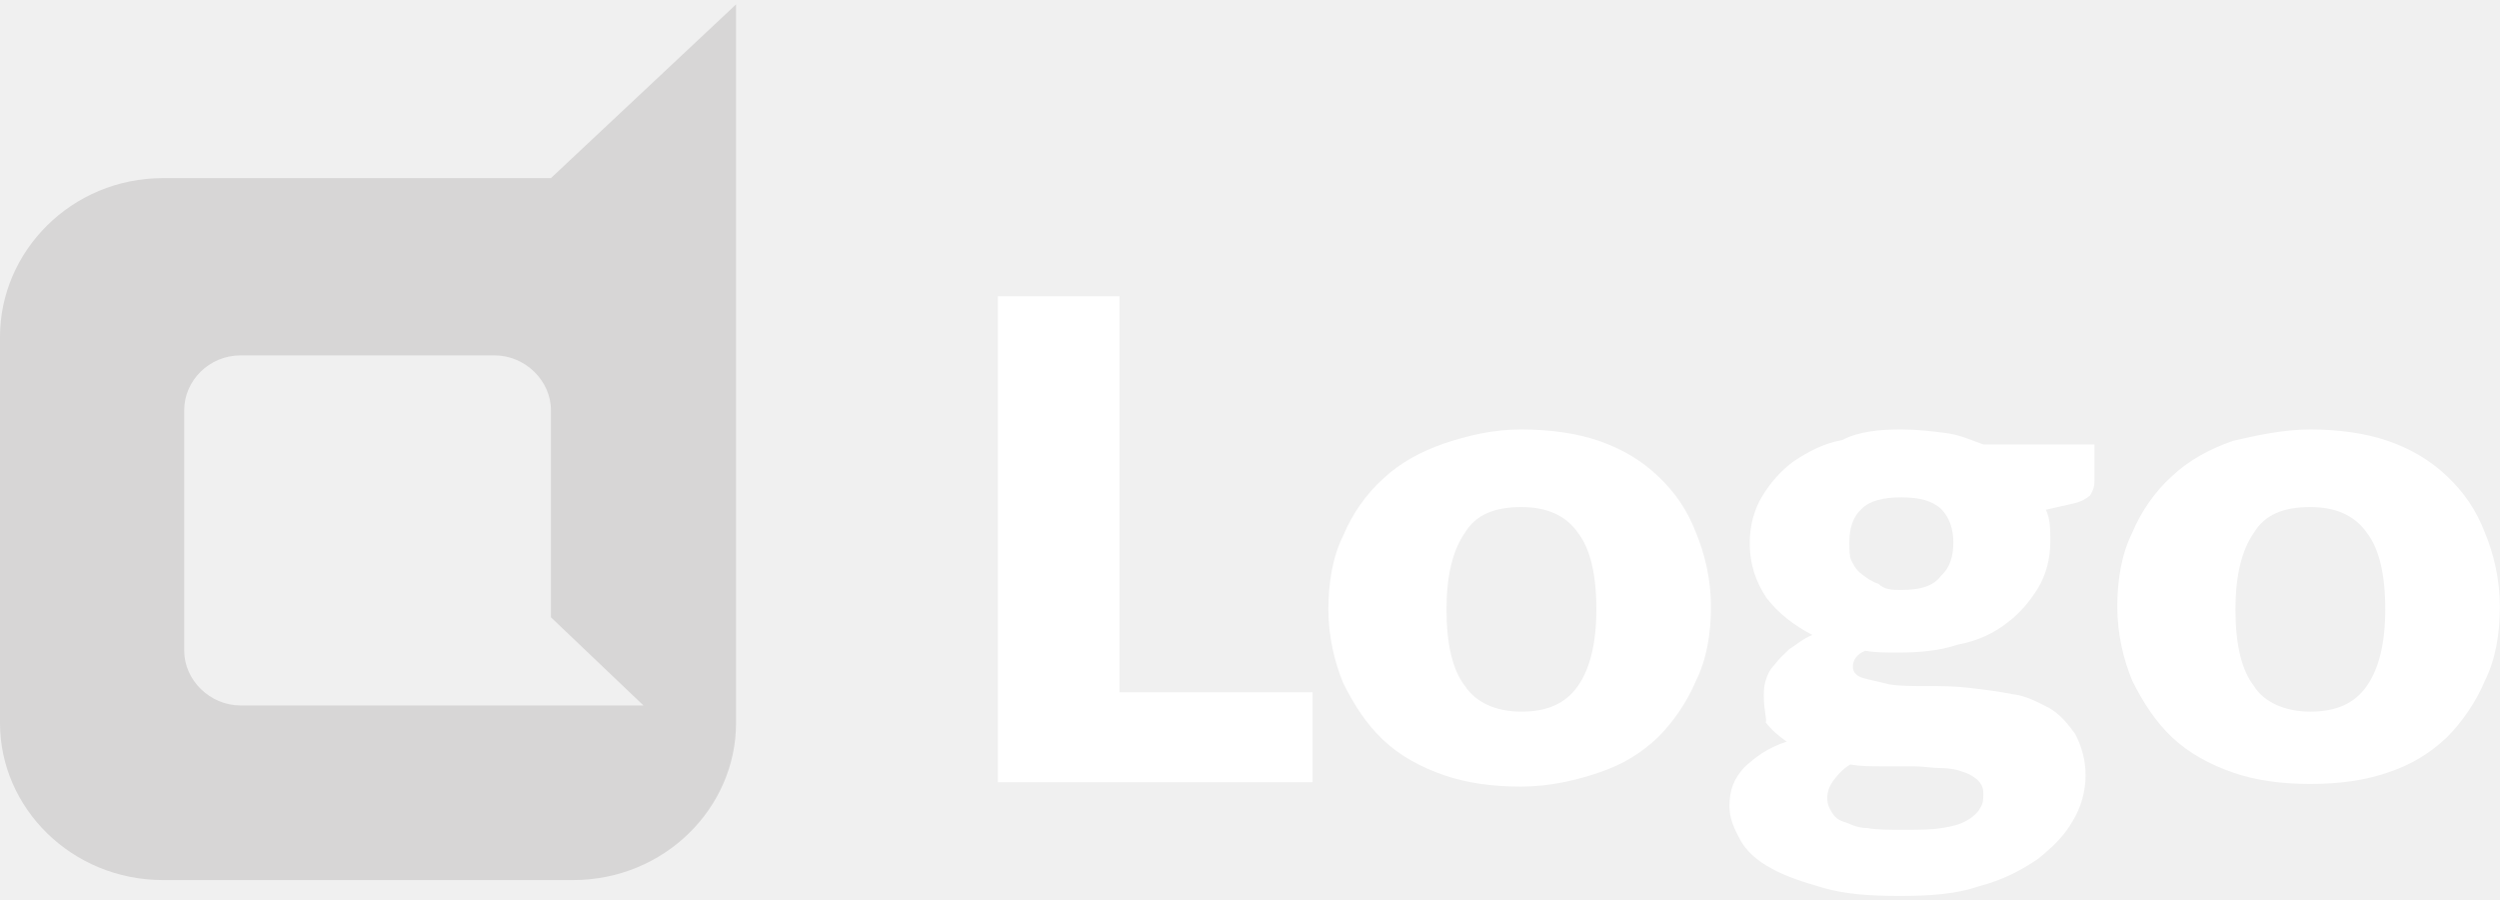
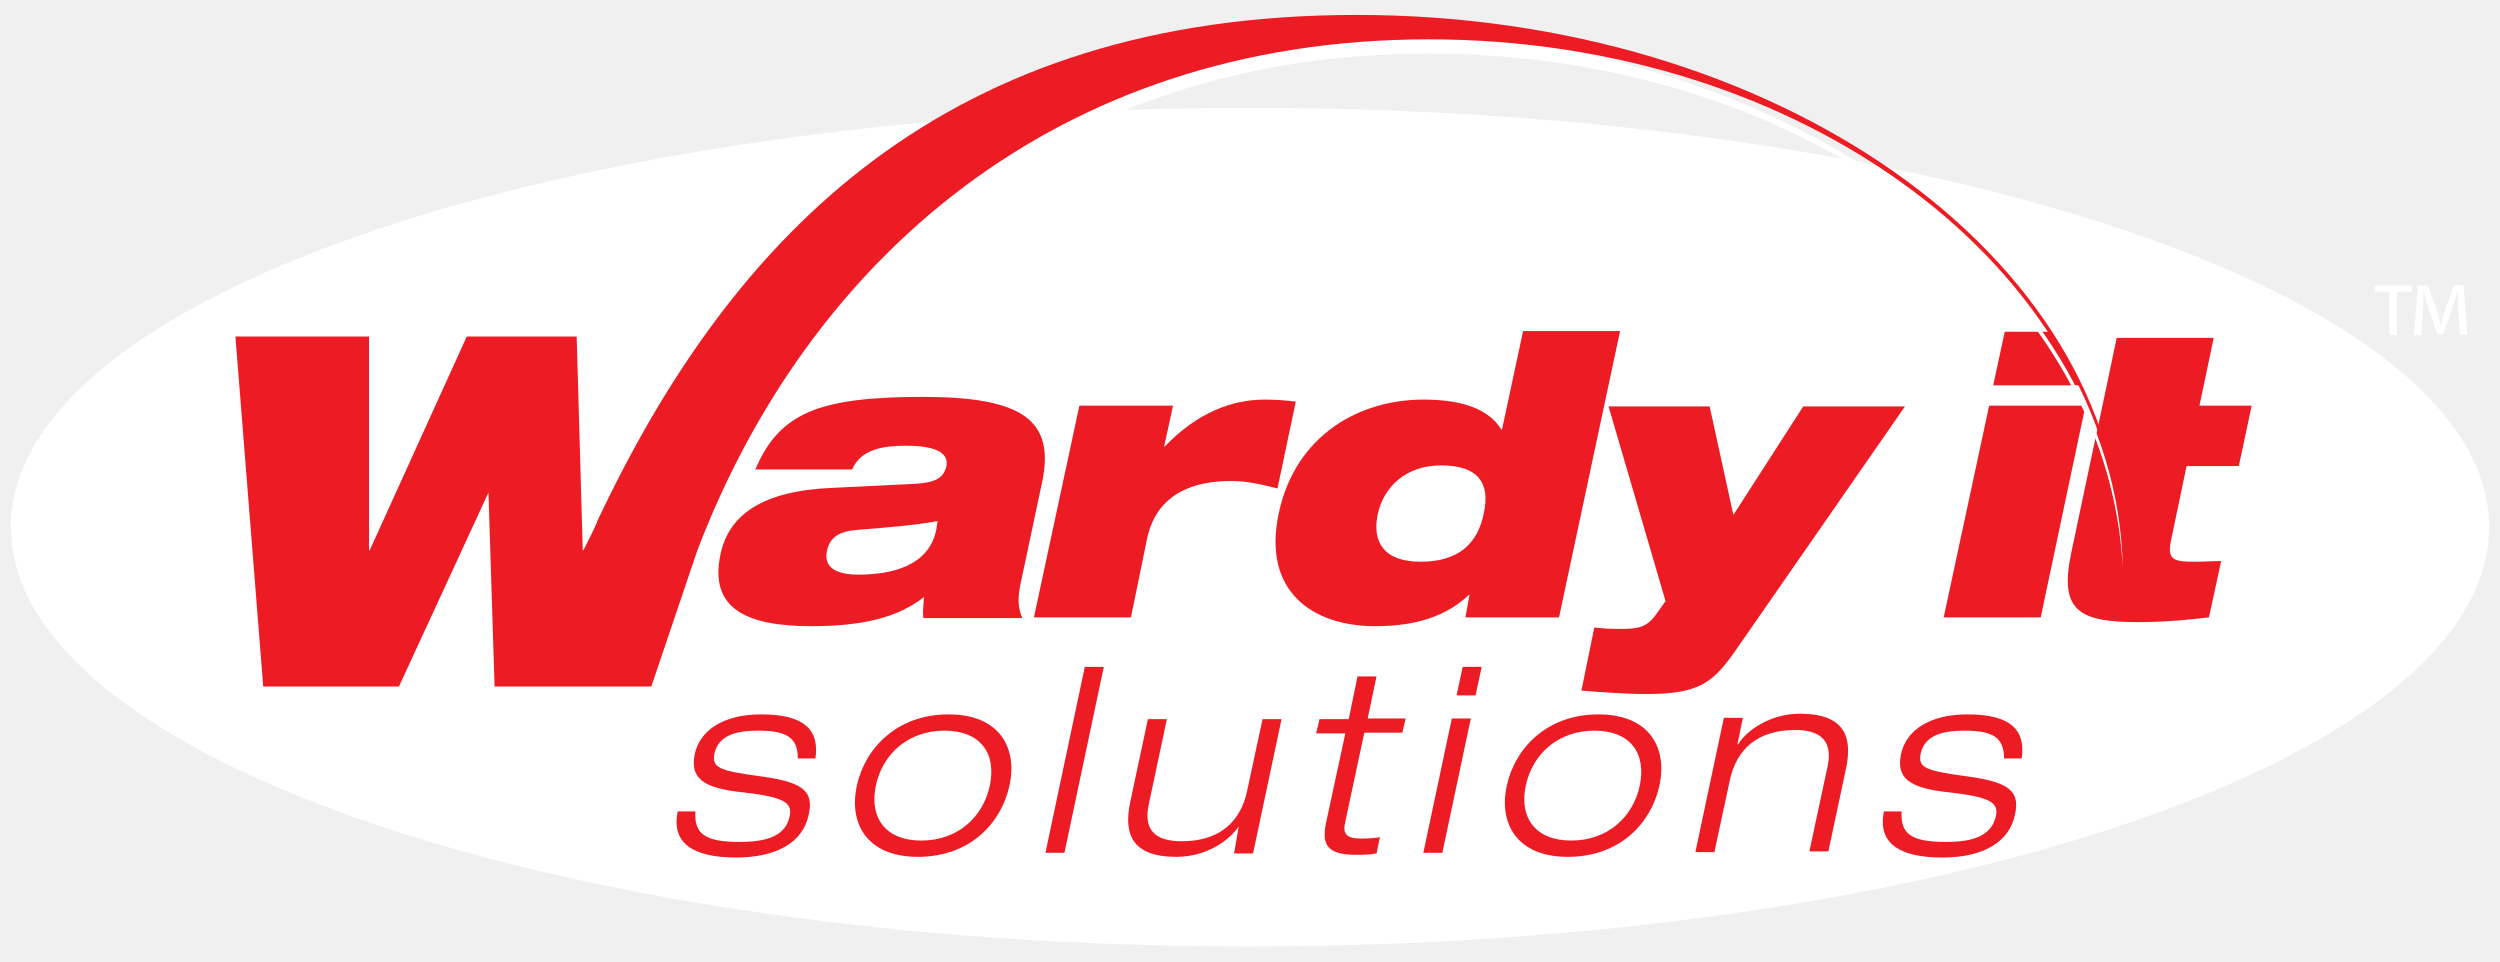
- <svg xmlns="http://www.w3.org/2000/svg" xmlns:xlink="http://www.w3.org/1999/xlink" version="1.1" id="Layer_1" x="0px" y="0px" viewBox="0 0 283.5 102" style="enable-background:new 0 0 283.5 102;" xml:space="preserve">
+ <svg xmlns="http://www.w3.org/2000/svg" version="1.1" id="Layer_1" x="0px" y="0px" viewBox="0 0 368.5 141.7" style="enable-background:new 0 0 368.5 141.7;" xml:space="preserve">
  <style type="text/css">
- 	.st0{clip-path:url(#XMLID_36_);}
- 	.st1{clip-path:url(#XMLID_37_);fill:#FFFFFF;}
- 	.st2{clip-path:url(#SVGID_2_);}
- 	.st3{clip-path:url(#XMLID_38_);fill:#FFFFFF;}
- 	.st4{clip-path:url(#SVGID_4_);}
- 	.st5{clip-path:url(#XMLID_39_);fill:#FFFFFF;}
- 	.st6{clip-path:url(#SVGID_6_);}
- 	.st7{clip-path:url(#XMLID_40_);fill:#FFFFFF;}
- 	.st8{clip-path:url(#SVGID_8_);}
- 	.st9{clip-path:url(#XMLID_41_);fill:#D7D6D6;}
+ 	.st0{fill:#FFFFFF;}
+ 	.st1{fill:#ED1C24;}
</style>
-   <g id="XMLID_1_">
+   <g>
    <g>
-       <defs>
-         <polygon id="XMLID_19_" points="127,78.5 148.9,78.5 148.9,88.7 113.2,88.7 113.2,33.6 127,33.6    " />
-       </defs>
-       <clipPath id="XMLID_36_">
-         <use xlink:href="#XMLID_19_" style="overflow:visible;" />
-       </clipPath>
-       <g class="st0">
-         <defs>
-           <rect id="XMLID_20_" x="-1902" y="-155" width="2945" height="2666.8" />
-         </defs>
-         <clipPath id="XMLID_37_">
-           <use xlink:href="#XMLID_20_" style="overflow:visible;" />
-         </clipPath>
-         <rect id="XMLID_21_" x="103" y="23.3" class="st1" width="56.1" height="75.6" />
-       </g>
+       <path class="st0" d="M355.5,42.1V43h-2.2v6.4h-1.1V43h-2.2v-0.9H355.5z M362.6,49.4l-0.3-4.4c0-0.6,0-1.3,0-2h-0.1    c-0.2,0.7-0.4,1.5-0.6,2.1l-1.5,4.2h-0.8l-1.5-4.3c-0.2-0.6-0.4-1.3-0.5-2h-0.1c0,0.7,0,1.3,0,2l-0.3,4.4h-1.1l0.6-7.3h1.5l1.4,4    c0.2,0.6,0.3,1.2,0.5,1.8h0c0.2-0.7,0.3-1.3,0.5-1.9l1.4-4h1.4l0.6,7.3H362.6z" />
    </g>
    <g>
-       <defs>
-         <path id="SVGID_1_" d="M172.6,80.7c2.9,0,5-0.9,6.4-2.9c1.4-2,2.1-4.9,2.1-8.7c0-4-0.7-6.9-2.1-8.7c-1.4-2-3.6-2.9-6.4-2.9     c-3.1,0-5.2,0.9-6.4,2.9c-1.4,2-2.1,4.9-2.1,8.7c0,4,0.7,6.9,2.1,8.7C167.4,79.6,169.6,80.7,172.6,80.7z M172.6,48.7     c3.1,0,6.2,0.4,8.8,1.3c2.6,0.9,4.8,2.2,6.7,4c1.9,1.8,3.3,3.8,4.3,6.4c1,2.4,1.7,5.3,1.7,8.4s-0.5,6-1.7,8.4     c-1,2.4-2.6,4.7-4.3,6.4c-1.9,1.8-4,3.1-6.7,4c-2.6,0.9-5.7,1.6-8.8,1.6c-3.3,0-6.2-0.4-8.8-1.3c-2.6-0.9-5-2.2-6.9-4     s-3.3-4-4.5-6.4c-1-2.4-1.7-5.3-1.7-8.4s0.5-6,1.7-8.4c1-2.4,2.6-4.7,4.5-6.4c1.9-1.8,4.3-3.1,6.9-4     C166.5,49.4,169.3,48.7,172.6,48.7z" />
-       </defs>
-       <clipPath id="SVGID_2_">
-         <use xlink:href="#SVGID_1_" style="overflow:visible;" />
-       </clipPath>
-       <g class="st2">
-         <defs>
-           <rect id="XMLID_17_" x="-1902" y="-155" width="2945" height="2666.8" />
-         </defs>
-         <clipPath id="XMLID_38_">
-           <use xlink:href="#XMLID_17_" style="overflow:visible;" />
-         </clipPath>
-         <rect id="XMLID_18_" x="140.5" y="38.5" class="st3" width="63.7" height="61.1" />
-       </g>
-     </g>
-     <g>
-       <defs>
-         <path id="SVGID_3_" d="M215.7,66.9c2.1,0,3.6-0.4,4.5-1.6c1-0.9,1.4-2.2,1.4-3.8c0-1.6-0.5-2.9-1.4-3.8c-1-0.9-2.4-1.3-4.5-1.3     c-2.1,0-3.6,0.4-4.5,1.3c-1,0.9-1.4,2.2-1.4,3.8c0,0.7,0,1.6,0.2,2c0.2,0.4,0.5,1.1,1.2,1.6c0.5,0.4,1.2,0.9,1.9,1.1     C213.8,66.9,214.7,66.9,215.7,66.9z M225,90c0-0.7-0.2-1.1-0.7-1.6c-0.5-0.4-1-0.7-1.7-0.9c-0.5-0.2-1.4-0.4-2.4-0.4     c-1,0-1.9-0.2-3.1-0.2h-3.6c-1.2,0-2.4,0-3.6-0.2c-0.7,0.4-1.4,1.1-1.9,1.8c-0.5,0.7-0.7,1.3-0.7,2c0,0.7,0.2,1.1,0.5,1.6     s0.7,0.9,1.4,1.1c0.7,0.2,1.4,0.7,2.6,0.7c1.2,0.2,2.4,0.2,4,0.2c1.9,0,3.3,0,4.5-0.2s2.1-0.4,2.9-0.9c0.7-0.4,1.2-0.9,1.4-1.3     C225,91.1,225,90.7,225,90z M215.7,48.7c1.7,0,3.6,0.2,5,0.4c1.7,0.2,3.1,0.9,4.3,1.3h12.6v4.2c0,0.7-0.2,1.1-0.5,1.6     c-0.5,0.4-1,0.7-1.9,0.9l-3.1,0.7c0.5,1.1,0.5,2.2,0.5,3.6c0,2-0.5,3.8-1.4,5.3c-1,1.6-2.1,2.9-3.6,4c-1.4,1.1-3.3,2-5.5,2.4     c-2.1,0.7-4.3,0.9-6.7,0.9c-1.4,0-2.6,0-3.8-0.2c-1,0.4-1.4,1.1-1.4,1.8c0,0.7,0.5,1.1,1.2,1.3c0.7,0.2,1.7,0.4,2.9,0.7     c1.2,0.2,2.6,0.2,4.3,0.2c1.7,0,3.1,0,4.8,0.2c1.7,0.2,3.3,0.4,4.8,0.7c1.7,0.2,2.9,0.9,4.3,1.6c1.2,0.7,2.1,1.8,2.9,2.9     c0.7,1.3,1.2,2.9,1.2,4.7s-0.5,3.6-1.4,5.1c-1,1.8-2.4,3.1-4,4.4c-1.9,1.3-4,2.4-6.7,3.1c-2.6,0.9-5.5,1.1-9,1.1     c-3.3,0-6.2-0.2-8.6-0.9c-2.4-0.7-4.3-1.3-5.9-2.2c-1.7-0.9-2.9-2-3.6-3.3c-0.7-1.3-1.2-2.4-1.2-3.8c0-1.8,0.5-3.1,1.7-4.4     c1.2-1.1,2.6-2.2,4.8-2.9c-1-0.7-1.7-1.3-2.4-2.2c0.2-0.2-0.2-1.3-0.2-2.9c0-0.7,0-1.1,0.2-1.8c0.2-0.7,0.5-1.3,1-1.8     c0.5-0.7,1-1.1,1.7-1.8c0.7-0.4,1.4-1.1,2.6-1.6c-2.1-1.1-3.8-2.4-5.2-4.2c-1.2-1.8-1.9-3.8-1.9-6.2c0-2,0.5-3.8,1.4-5.3     s2.1-2.9,3.6-4c1.7-1.1,3.3-2,5.5-2.4C210.9,48.9,213.3,48.7,215.7,48.7z" />
-       </defs>
-       <clipPath id="SVGID_4_">
-         <use xlink:href="#SVGID_3_" style="overflow:visible;" />
-       </clipPath>
-       <g class="st4">
-         <defs>
-           <rect id="XMLID_13_" x="-1902" y="-155" width="2945" height="2666.8" />
-         </defs>
-         <clipPath id="XMLID_39_">
-           <use xlink:href="#XMLID_13_" style="overflow:visible;" />
-         </clipPath>
-         <rect id="XMLID_14_" x="185.7" y="38.5" class="st5" width="62.1" height="73.4" />
-       </g>
-     </g>
-     <g>
-       <defs>
-         <path id="SVGID_5_" d="M262.1,80.7c2.9,0,5-0.9,6.4-2.9c1.4-2,2.1-4.9,2.1-8.7c0-4-0.7-6.9-2.1-8.7c-1.4-2-3.6-2.9-6.4-2.9     c-3.1,0-5.2,0.9-6.4,2.9c-1.4,2-2.1,4.9-2.1,8.7c0,4,0.7,6.9,2.1,8.7C256.8,79.6,259.2,80.7,262.1,80.7z M262.1,48.7     c3.1,0,6.2,0.4,8.8,1.3c2.6,0.9,4.8,2.2,6.7,4c1.9,1.8,3.3,3.8,4.3,6.4c1,2.4,1.7,5.3,1.7,8.4s-0.5,6-1.7,8.4     c-1,2.4-2.6,4.7-4.3,6.4c-1.9,1.8-4,3.1-6.7,4c-2.6,0.9-5.5,1.3-8.8,1.3s-6.2-0.4-8.8-1.3c-2.6-0.9-5-2.2-6.9-4     c-1.9-1.8-3.3-4-4.5-6.4c-1-2.4-1.7-5.3-1.7-8.4s0.5-6,1.7-8.4c1-2.4,2.6-4.7,4.5-6.4c1.9-1.8,4.3-3.1,6.9-4     C255.9,49.4,259,48.7,262.1,48.7z" />
-       </defs>
-       <clipPath id="SVGID_6_">
-         <use xlink:href="#SVGID_5_" style="overflow:visible;" />
-       </clipPath>
-       <g class="st6">
-         <defs>
-           <rect id="XMLID_8_" x="-1902" y="-155" width="2945" height="2666.8" />
-         </defs>
-         <clipPath id="XMLID_40_">
-           <use xlink:href="#XMLID_8_" style="overflow:visible;" />
-         </clipPath>
-         <rect id="XMLID_9_" x="230" y="38.5" class="st7" width="63.7" height="60.9" />
-       </g>
-     </g>
-     <g>
-       <defs>
-         <path id="SVGID_7_" d="M62.5,70V46.5c0-3.3-2.9-6.2-6.4-6.2H27.3c-3.6,0-6.4,2.9-6.4,6.2v27.3c0,3.3,2.9,6.2,6.4,6.2H73L62.5,70z      M18.5,20.2h44L83.5,0.5V82c0,9.6-8.1,17.8-18.5,17.8H18.5C8.1,99.8,0,91.6,0,82V38.2C0,28.5,8.1,20.2,18.5,20.2z" />
-       </defs>
-       <clipPath id="SVGID_8_">
-         <use xlink:href="#SVGID_7_" style="overflow:visible;" />
-       </clipPath>
-       <g class="st8">
-         <defs>
-           <rect id="XMLID_4_" x="-1902" y="-155" width="2945" height="2666.8" />
-         </defs>
-         <clipPath id="XMLID_41_">
-           <use xlink:href="#XMLID_4_" style="overflow:visible;" />
-         </clipPath>
-         <rect id="XMLID_5_" x="-10.2" y="-9.8" class="st9" width="103.9" height="119.8" />
+       <g>
+         <g>
+           <path class="st0" d="M366.9,77.7c0,34.2-81.8,61.8-182.6,61.8C83.4,139.6,1.6,111.9,1.6,77.7s81.8-61.8,182.6-61.8      C285.1,15.9,366.9,43.6,366.9,77.7z" />
+         </g>
+         <g>
+           <path class="st1" d="M117.6,111.8c0-3.2-1.8-4.1-5.9-4.1c-3,0-5.8,0.6-6.4,3.4c-0.4,2.1,0.8,2.5,6.6,3.3      c5.9,0.8,8.2,1.9,7.3,5.7c-0.8,3.9-4.5,6.3-10.7,6.3c-6.3,0-9.6-2.1-8.6-6.8h2.6c-0.2,3.3,1.4,4.5,6.5,4.5      c3.9,0,6.8-0.8,7.4-3.8c0.4-2-0.8-2.8-6.8-3.5c-6-0.6-7.9-2.1-7.2-5.6c0.7-3.4,4-5.9,9.8-5.9c6.4,0,8.6,2.3,8,6.5H117.6z" />
+           <path class="st1" d="M139.8,105.3c7.6,0,10.2,5,9,10.5c-1.2,5.5-5.8,10.5-13.5,10.5c-7.6,0-10.2-5-9-10.5      C127.5,110.3,132.2,105.3,139.8,105.3 M135.8,123.9c5.3,0,9.1-3.4,10.1-8.1c1-4.8-1.4-8.1-6.7-8.1c-5.3,0-9.1,3.4-10.1,8.1      C128.1,120.5,130.5,123.9,135.8,123.9" />
+           <polygon class="st1" points="159.9,98.3 162.7,98.3 156.9,125.7 154.1,125.7     " />
+           <path class="st1" d="M182.6,121.8L182.6,121.8c-1.4,2.1-4.8,4.5-9.2,4.5c-6.6,0-7.8-3.4-6.8-8.1l2.6-12.2h2.8l-2.7,12.7      c-0.8,3.9,1.3,5.3,4.9,5.3c5.5,0,8.6-2.8,9.6-7.3l2.3-10.7h2.8l-4.2,19.8h-2.8L182.6,121.8z" />
+           <path class="st1" d="M200.1,99.7h2.8l-1.3,6.2h5.6l-0.5,2.1h-5.6l-2.8,13.1c-0.4,1.7,0,2.5,2.3,2.5c1.4,0,2.3-0.1,2.8-0.2      l-0.5,2.4c-1.1,0.2-2.2,0.2-3.1,0.2c-4.4,0-5-1.7-4.3-4.9l2.8-13h-4.3l0.5-2.1h4.3L200.1,99.7z" />
+           <path class="st1" d="M214,105.9h2.8l-4.2,19.8h-2.8L214,105.9z M215.6,98.3h2.8l-0.9,4.2h-2.8L215.6,98.3z" />
+           <path class="st1" d="M235.6,105.3c7.6,0,10.2,5,9,10.5c-1.2,5.5-5.8,10.5-13.5,10.5c-7.6,0-10.2-5-9-10.5      C223.3,110.3,228,105.3,235.6,105.3 M231.6,123.9c5.3,0,9.1-3.4,10.1-8.1c1-4.8-1.4-8.1-6.7-8.1c-5.3,0-9.1,3.4-10.1,8.1      C223.9,120.5,226.3,123.9,231.6,123.9" />
+           <path class="st1" d="M269.4,112.9c0.8-3.9-1.3-5.3-4.8-5.3c-5.5,0-8.6,2.8-9.6,7.3l-2.3,10.7h-2.8l4.2-19.8h2.8l-0.8,3.9h0.1      c1.3-2.1,4.8-4.5,9.1-4.5c6.6,0,7.8,3.4,6.8,8.1l-2.6,12.2h-2.8L269.4,112.9z" />
+           <path class="st1" d="M295.4,111.8c0-3.2-1.8-4.1-5.9-4.1c-3,0-5.8,0.6-6.4,3.4c-0.4,2.1,0.8,2.5,6.6,3.3      c5.9,0.8,8.2,1.9,7.3,5.7c-0.8,3.9-4.5,6.3-10.7,6.3c-6.3,0-9.6-2.1-8.6-6.8h2.6c-0.2,3.3,1.4,4.5,6.5,4.5      c3.9,0,6.7-0.8,7.4-3.8c0.4-2-0.8-2.8-6.8-3.5c-6-0.6-7.9-2.1-7.2-5.6c0.7-3.4,4-5.9,9.8-5.9c6.4,0,8.6,2.3,8,6.5H295.4z" />
+           <path class="st1" d="M111.3,69.3c1.8-4.3,4.1-6.9,8-8.6c3.8-1.6,9.1-2.2,16.7-2.2c14.5,0,19.6,3.3,17.6,12.6l-3.2,15.1      c-0.5,2.4-0.2,3.8,0.3,4.9h-14.6c-0.1-0.9,0-1.9,0.1-3.1c-3.8,3-9,4.3-16.6,4.3c-9.6,0-15.1-2.6-13.4-10.6      c1.2-5.7,6-9.4,16.7-9.8l12.2-0.6c2.9-0.2,4-0.9,4.4-2.6c0.4-2.1-1.9-3-6-3c-3.3,0-6.6,0.5-7.9,3.5H111.3z M138.2,76.8      c-2.5,0.5-6.6,0.9-11.8,1.3c-2.7,0.2-4.1,1.1-4.5,3.1c-0.5,2.2,1,3.5,4.6,3.5c4.8,0,10.4-1.2,11.5-6.6L138.2,76.8z" />
+           <path class="st1" d="M159.1,59.8h13.8l-1.3,6h0.1c4.7-4.9,9.8-6.9,14.7-6.9c1.5,0,3.1,0.1,4.6,0.3l-2.7,12.8      c-2.4-0.6-4.4-1.1-6.9-1.1c-5.1,0-10.8,1.6-12.3,8.4L166.7,91h-14.3L159.1,59.8z" />
+           <path class="st1" d="M216.6,87.7h-0.1c-3.2,3-7.5,4.6-13.8,4.6c-9.2,0-16.7-5.1-14.2-16.7c2.5-11.6,12-16.7,21.3-16.7      c5.8,0,9.6,1.4,11.5,4.4h0.1l3.1-14.5h14.3l-9,42.2h-13.8L216.6,87.7z M212.4,68.6c-5.1,0-8.4,3.1-9.3,7.1      c-0.9,4.1,0.8,7.1,6.3,7.1c5.5,0,8.4-2.6,9.3-7.1C219.7,71.2,217.9,68.6,212.4,68.6" />
+           <path class="st1" d="M235,92.5c1.1,0.1,1.8,0.2,3.5,0.2c3,0,4.2-0.1,5.8-2.4l1.2-1.7l-8.4-28.7h14.9l3.5,16l10.3-16h15      l-25.2,36.3c-3.2,4.5-5.3,6.1-12.9,6.1c-3.2,0-7-0.3-9.6-0.5L235,92.5z" />
+           <path class="st1" d="M309.9,59.8l2.1-10h14.3l-2.1,10h7.7l-1.9,8.9h-7.7l-2.3,11c-0.6,2.9,0.5,3.1,3.6,3.1      c1.1,0,2.5-0.1,3.8-0.1l-1.8,8.3c-2.6,0.3-6.1,0.7-10.5,0.7c-8.7,0-11.6-1.7-9.8-10.2l2.7-12.8L309.9,59.8z" />
+           <polygon class="st1" points="304.5,52.6 302.3,48.9 295.5,48.9 293.8,56.8 306.5,56.8     " />
+           <polygon class="st1" points="286.5,91 300.8,91 307.4,59.8 293.2,59.8     " />
+           <path d="M313.1,82.9L313.1,82.9c0-0.1,0-0.1,0-0.2C313.1,82.8,313.1,82.9,313.1,82.9" />
+           <path class="st0" d="M200,4.3c-60.4,0-91.9,32-112,74.7h0l0,0.1c-0.3,0.5-0.5,1.1-0.8,1.7L86,83.2h-0.1L85,51.7H68.8L54.5,83.2      h-0.1l0-31.5H34.7l4.1,51.6h20l13.2-28.6H72l0.9,28.6h23.1l6.8-20.1c0,0,0,0,0,0c16.2-42.4,52.6-75.3,107.8-75.3      c55.2,0,100.1,33.6,102.3,75.8h0C312,39.7,261.8,4.3,200,4.3" />
+           <path class="st1" d="M200,2.2c-60.4,0-91.9,32-112,74.7h0l0,0.1c-0.3,0.6-0.5,1.1-0.8,1.7L86,81.1h-0.1L85,49.6H68.8L54.5,81.1      h-0.1l0-31.5H34.7l4.1,51.6h20l13.2-28.6H72l0.9,28.6h23.1l6.8-20.1c0,0,0,0,0,0c16.2-42.4,52.6-75.3,107.8-75.3      c55.2,0,100.1,33.6,102.3,75.8h0C312,37.6,261.8,2.2,200,2.2" />
+         </g>
      </g>
    </g>
  </g>
</svg>
